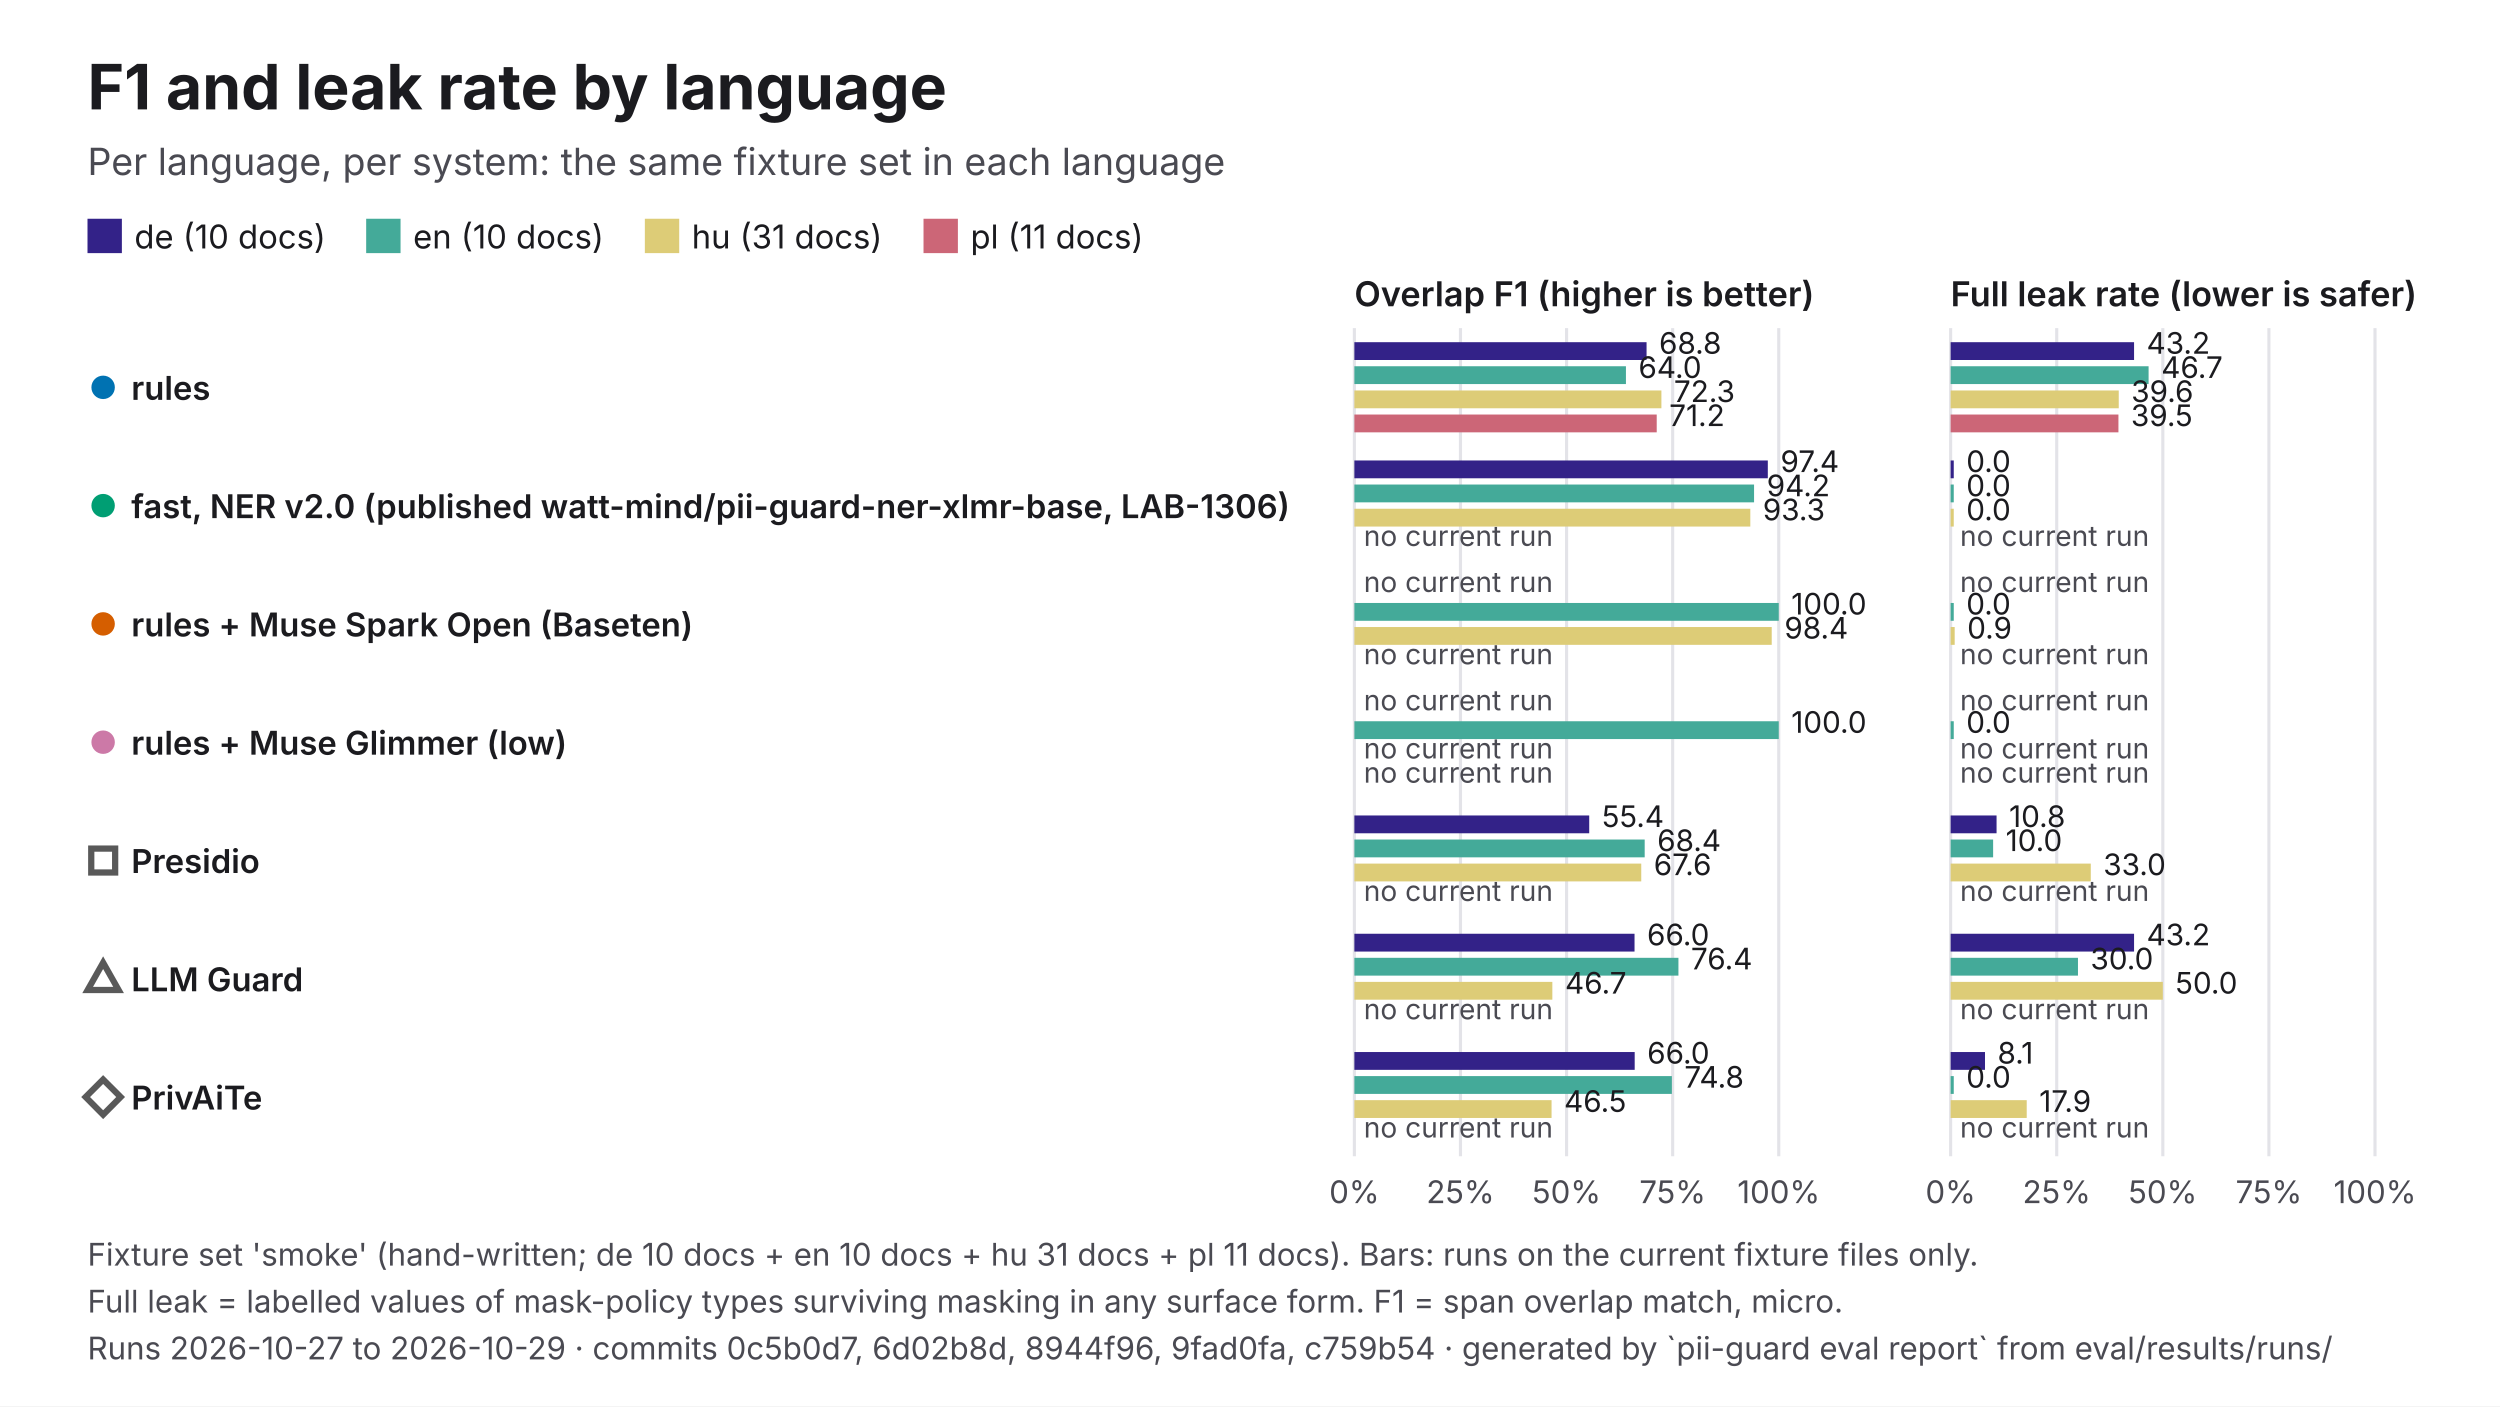
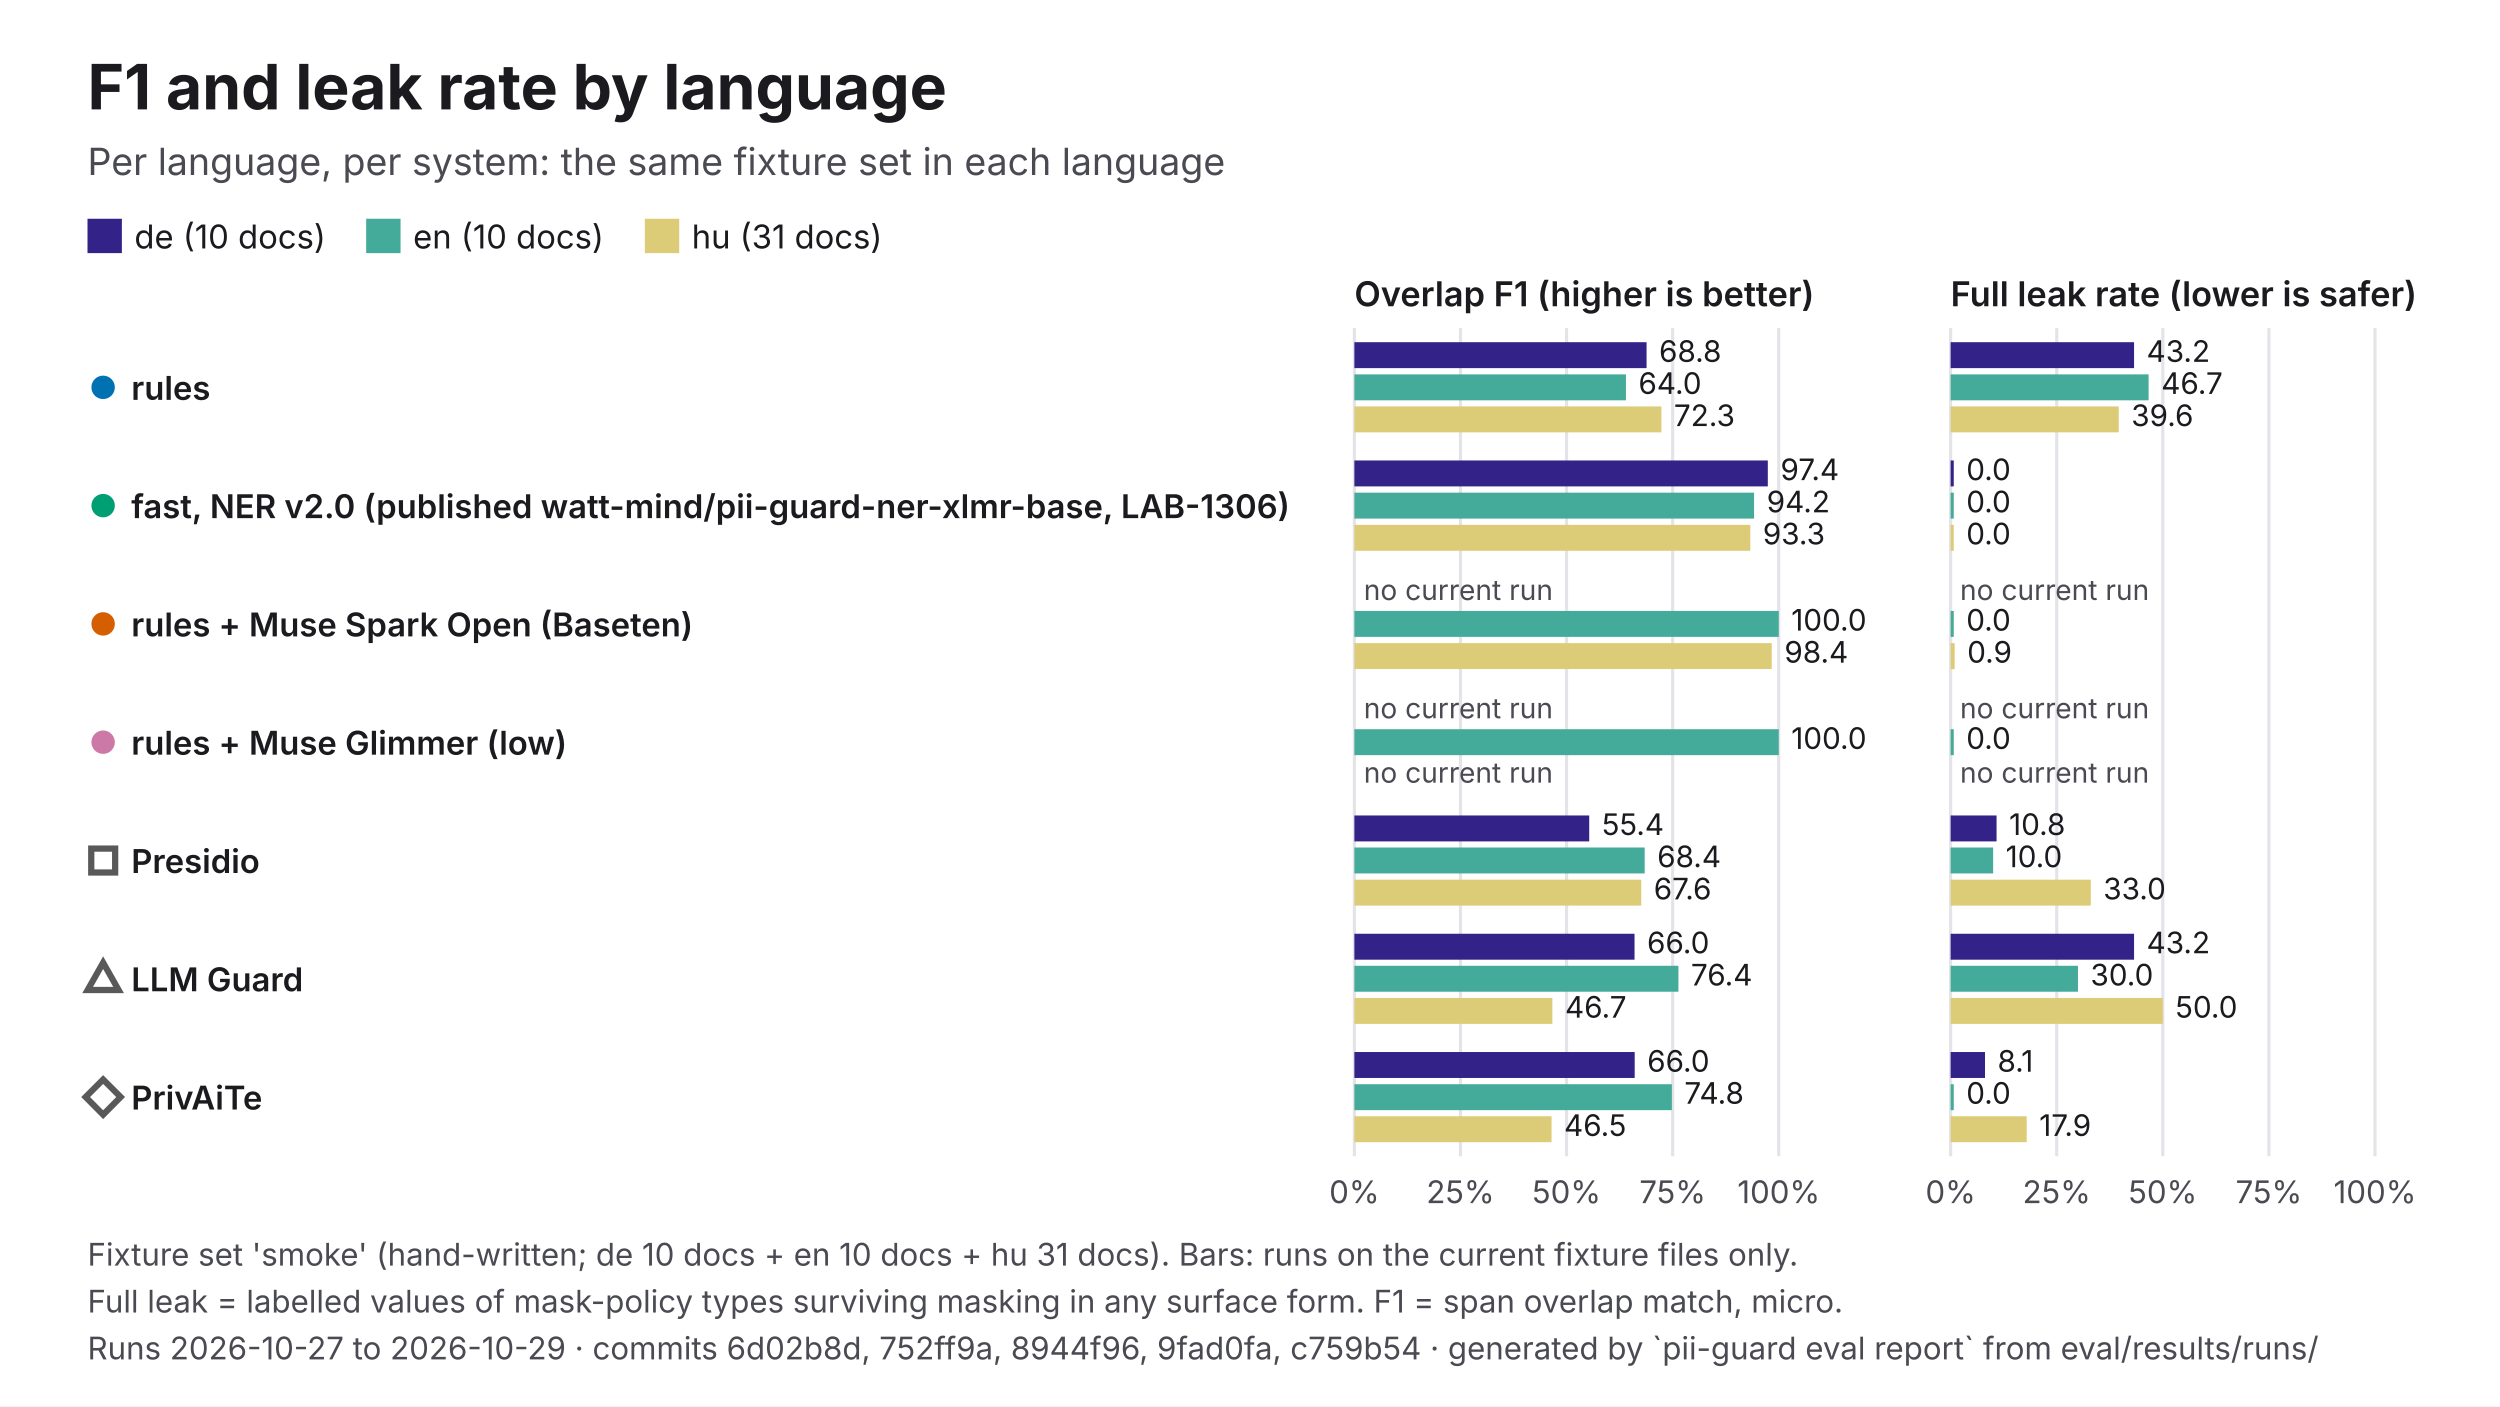
<svg xmlns="http://www.w3.org/2000/svg" viewBox="0 0 1600 900" width="1600" height="900" role="img" aria-labelledby="t d" font-family="Inter, 'Helvetica Neue', Helvetica, Arial, sans-serif">
  <rect width="1600" height="900" fill="#FFFFFF" />
  <text x="56" y="70" font-size="40" fill="#1B1B1F" font-weight="700">F1 and leak rate by language</text>
  <text x="56" y="112" font-size="24" fill="#4A4A52">Per language, per system: the same fixture set in each language</text>
  <rect x="56" y="140" width="22" height="22" fill="#332288" />
  <text x="86" y="159" font-size="21" fill="#1B1B1F">de (10 docs)</text>
  <rect x="234.35" y="140" width="22" height="22" fill="#44AA99" />
  <text x="264.4" y="159" font-size="21" fill="#1B1B1F">en (10 docs)</text>
  <rect x="412.7" y="140" width="22" height="22" fill="#DDCC77" />
  <text x="442.7" y="159" font-size="21" fill="#1B1B1F">hu (31 docs)</text>
-   <rect x="591.05" y="140" width="22" height="22" fill="#CC6677" />
-   <text x="621.1" y="159" font-size="21" fill="#1B1B1F">pl (11 docs)</text>
  <text x="866.8" y="196" font-size="22" fill="#1B1B1F" font-weight="600">Overlap F1 (higher is better)</text>
  <line x1="866.8" y1="210" x2="866.8" y2="740" stroke="#E3E3E8" stroke-width="2" />
  <text x="866.8" y="770" font-size="20" fill="#4A4A52" text-anchor="middle">0%</text>
  <line x1="934.7" y1="210" x2="934.7" y2="740" stroke="#E3E3E8" stroke-width="2" />
  <text x="934.7" y="770" font-size="20" fill="#4A4A52" text-anchor="middle">25%</text>
  <line x1="1002.6" y1="210" x2="1002.6" y2="740" stroke="#E3E3E8" stroke-width="2" />
  <text x="1002.6" y="770" font-size="20" fill="#4A4A52" text-anchor="middle">50%</text>
  <line x1="1070.5" y1="210" x2="1070.5" y2="740" stroke="#E3E3E8" stroke-width="2" />
  <text x="1070.5" y="770" font-size="20" fill="#4A4A52" text-anchor="middle">75%</text>
  <line x1="1138.4" y1="210" x2="1138.4" y2="740" stroke="#E3E3E8" stroke-width="2" />
  <text x="1138.4" y="770" font-size="20" fill="#4A4A52" text-anchor="middle">100%</text>
  <text x="1248.4" y="196" font-size="22" fill="#1B1B1F" font-weight="600">Full leak rate (lower is safer)</text>
  <line x1="1248.4" y1="210" x2="1248.4" y2="740" stroke="#E3E3E8" stroke-width="2" />
  <text x="1248.4" y="770" font-size="20" fill="#4A4A52" text-anchor="middle">0%</text>
  <line x1="1316.3" y1="210" x2="1316.3" y2="740" stroke="#E3E3E8" stroke-width="2" />
  <text x="1316.3" y="770" font-size="20" fill="#4A4A52" text-anchor="middle">25%</text>
  <line x1="1384.2" y1="210" x2="1384.2" y2="740" stroke="#E3E3E8" stroke-width="2" />
  <text x="1384.2" y="770" font-size="20" fill="#4A4A52" text-anchor="middle">50%</text>
  <line x1="1452.1" y1="210" x2="1452.1" y2="740" stroke="#E3E3E8" stroke-width="2" />
  <text x="1452.1" y="770" font-size="20" fill="#4A4A52" text-anchor="middle">75%</text>
  <line x1="1520" y1="210" x2="1520" y2="740" stroke="#E3E3E8" stroke-width="2" />
  <text x="1520" y="770" font-size="20" fill="#4A4A52" text-anchor="middle">100%</text>
  <circle cx="66" cy="247.9" r="9" fill="#0072B2" stroke="#FFFFFF" stroke-width="3" />
  <text x="84" y="255.9" font-size="21" fill="#1B1B1F" font-weight="600">rules</text>
-   <rect x="866.8" y="219" width="187" height="11.4" fill="#332288" />
-   <text x="1061.8" y="226.4" font-size="19" fill="#1B1B1F">68.8</text>
-   <rect x="1248.4" y="219" width="117.4" height="11.4" fill="#332288" />
-   <text x="1373.8" y="226.4" font-size="19" fill="#1B1B1F">43.2</text>
-   <rect x="866.8" y="234.4" width="173.8" height="11.4" fill="#44AA99" />
-   <text x="1048.6" y="241.9" font-size="19" fill="#1B1B1F">64.0</text>
-   <rect x="1248.4" y="234.4" width="126.7" height="11.4" fill="#44AA99" />
-   <text x="1383.2" y="241.9" font-size="19" fill="#1B1B1F">46.7</text>
-   <rect x="866.8" y="249.9" width="196.5" height="11.4" fill="#DDCC77" />
-   <text x="1071.3" y="257.3" font-size="19" fill="#1B1B1F">72.3</text>
-   <rect x="1248.4" y="249.9" width="107.6" height="11.4" fill="#DDCC77" />
-   <text x="1364" y="257.3" font-size="19" fill="#1B1B1F">39.6</text>
-   <rect x="866.8" y="265.3" width="193.5" height="11.4" fill="#CC6677" />
-   <text x="1068.3" y="272.7" font-size="19" fill="#1B1B1F">71.2</text>
-   <rect x="1248.4" y="265.3" width="107.4" height="11.4" fill="#CC6677" />
-   <text x="1363.8" y="272.7" font-size="19" fill="#1B1B1F">39.5</text>
+   <rect x="866.8" y="219" width="187" height="16.6" fill="#332288" />
+   <text x="1061.8" y="231.6" font-size="19" fill="#1B1B1F">68.8</text>
+   <rect x="1248.4" y="219" width="117.4" height="16.6" fill="#332288" />
+   <text x="1373.8" y="231.6" font-size="19" fill="#1B1B1F">43.2</text>
+   <rect x="866.8" y="239.6" width="173.8" height="16.6" fill="#44AA99" />
+   <text x="1048.6" y="252.1" font-size="19" fill="#1B1B1F">64.0</text>
+   <rect x="1248.4" y="239.6" width="126.7" height="16.6" fill="#44AA99" />
+   <text x="1383.2" y="252.1" font-size="19" fill="#1B1B1F">46.7</text>
+   <rect x="866.8" y="260.1" width="196.5" height="16.6" fill="#DDCC77" />
+   <text x="1071.3" y="272.7" font-size="19" fill="#1B1B1F">72.3</text>
+   <rect x="1248.4" y="260.1" width="107.6" height="16.6" fill="#DDCC77" />
+   <text x="1364" y="272.7" font-size="19" fill="#1B1B1F">39.6</text>
  <circle cx="66" cy="323.6" r="9" fill="#009E73" stroke="#FFFFFF" stroke-width="3" />
  <text x="84" y="331.6" font-size="21" fill="#1B1B1F" font-weight="600">fast, NER v2.0 (published watt-mind/pii-guard-ner-xlmr-base, LAB-1306)</text>
-   <rect x="866.8" y="294.7" width="264.6" height="11.4" fill="#332288" />
-   <text x="1139.5" y="302.1" font-size="19" fill="#1B1B1F">97.4</text>
-   <rect x="1248.4" y="294.7" width="2" height="11.4" fill="#332288" />
-   <text x="1258.4" y="302.1" font-size="19" fill="#1B1B1F">0.0</text>
-   <rect x="866.8" y="310.1" width="255.8" height="11.4" fill="#44AA99" />
-   <text x="1130.7" y="317.6" font-size="19" fill="#1B1B1F">94.2</text>
-   <rect x="1248.4" y="310.1" width="2" height="11.4" fill="#44AA99" />
-   <text x="1258.4" y="317.6" font-size="19" fill="#1B1B1F">0.0</text>
-   <rect x="866.8" y="325.6" width="253.4" height="11.4" fill="#DDCC77" />
-   <text x="1128.2" y="333" font-size="19" fill="#1B1B1F">93.3</text>
-   <rect x="1248.4" y="325.6" width="2" height="11.4" fill="#DDCC77" />
-   <text x="1258.4" y="333" font-size="19" fill="#1B1B1F">0.0</text>
-   <text x="872.8" y="349.4" font-size="18" fill="#4A4A52">no current run</text>
-   <text x="1254.4" y="349.4" font-size="18" fill="#4A4A52">no current run</text>
+   <rect x="866.8" y="294.7" width="264.6" height="16.6" fill="#332288" />
+   <text x="1139.5" y="307.3" font-size="19" fill="#1B1B1F">97.4</text>
+   <rect x="1248.4" y="294.7" width="2" height="16.6" fill="#332288" />
+   <text x="1258.4" y="307.3" font-size="19" fill="#1B1B1F">0.0</text>
+   <rect x="866.8" y="315.3" width="255.8" height="16.6" fill="#44AA99" />
+   <text x="1130.7" y="327.9" font-size="19" fill="#1B1B1F">94.2</text>
+   <rect x="1248.4" y="315.3" width="2" height="16.6" fill="#44AA99" />
+   <text x="1258.4" y="327.9" font-size="19" fill="#1B1B1F">0.0</text>
+   <rect x="866.8" y="335.9" width="253.4" height="16.6" fill="#DDCC77" />
+   <text x="1128.2" y="348.4" font-size="19" fill="#1B1B1F">93.3</text>
+   <rect x="1248.4" y="335.9" width="2" height="16.6" fill="#DDCC77" />
+   <text x="1258.4" y="348.4" font-size="19" fill="#1B1B1F">0.0</text>
  <circle cx="66" cy="399.3" r="9" fill="#D55E00" stroke="#FFFFFF" stroke-width="3" />
  <text x="84" y="407.3" font-size="21" fill="#1B1B1F" font-weight="600">rules + Muse Spark Open (Baseten)</text>
-   <text x="872.8" y="378.9" font-size="18" fill="#4A4A52">no current run</text>
-   <text x="1254.4" y="378.9" font-size="18" fill="#4A4A52">no current run</text>
-   <rect x="866.8" y="385.9" width="271.6" height="11.4" fill="#44AA99" />
-   <text x="1146.4" y="393.3" font-size="19" fill="#1B1B1F">100.0</text>
-   <rect x="1248.4" y="385.9" width="2" height="11.4" fill="#44AA99" />
-   <text x="1258.4" y="393.3" font-size="19" fill="#1B1B1F">0.0</text>
-   <rect x="866.8" y="401.3" width="267.1" height="11.4" fill="#DDCC77" />
-   <text x="1142" y="408.7" font-size="19" fill="#1B1B1F">98.4</text>
-   <rect x="1248.4" y="401.3" width="2.6" height="11.4" fill="#DDCC77" />
-   <text x="1259" y="408.7" font-size="19" fill="#1B1B1F">0.9</text>
-   <text x="872.8" y="425.1" font-size="18" fill="#4A4A52">no current run</text>
-   <text x="1254.4" y="425.1" font-size="18" fill="#4A4A52">no current run</text>
+   <text x="872.8" y="384" font-size="18" fill="#4A4A52">no current run</text>
+   <text x="1254.4" y="384" font-size="18" fill="#4A4A52">no current run</text>
+   <rect x="866.8" y="391" width="271.6" height="16.6" fill="#44AA99" />
+   <text x="1146.4" y="403.6" font-size="19" fill="#1B1B1F">100.0</text>
+   <rect x="1248.4" y="391" width="2" height="16.6" fill="#44AA99" />
+   <text x="1258.4" y="403.6" font-size="19" fill="#1B1B1F">0.0</text>
+   <rect x="866.8" y="411.6" width="267.1" height="16.6" fill="#DDCC77" />
+   <text x="1142" y="424.1" font-size="19" fill="#1B1B1F">98.4</text>
+   <rect x="1248.4" y="411.6" width="2.6" height="16.6" fill="#DDCC77" />
+   <text x="1259" y="424.1" font-size="19" fill="#1B1B1F">0.9</text>
  <circle cx="66" cy="475" r="9" fill="#CC79A7" stroke="#FFFFFF" stroke-width="3" />
  <text x="84" y="483" font-size="21" fill="#1B1B1F" font-weight="600">rules + Muse Glimmer (low)</text>
-   <text x="872.8" y="454.6" font-size="18" fill="#4A4A52">no current run</text>
-   <text x="1254.4" y="454.6" font-size="18" fill="#4A4A52">no current run</text>
-   <rect x="866.8" y="461.6" width="271.6" height="11.4" fill="#44AA99" />
-   <text x="1146.4" y="469" font-size="19" fill="#1B1B1F">100.0</text>
-   <rect x="1248.4" y="461.6" width="2" height="11.4" fill="#44AA99" />
-   <text x="1258.4" y="469" font-size="19" fill="#1B1B1F">0.0</text>
-   <text x="872.8" y="485.4" font-size="18" fill="#4A4A52">no current run</text>
-   <text x="1254.4" y="485.4" font-size="18" fill="#4A4A52">no current run</text>
+   <text x="872.8" y="459.7" font-size="18" fill="#4A4A52">no current run</text>
+   <text x="1254.4" y="459.7" font-size="18" fill="#4A4A52">no current run</text>
+   <rect x="866.8" y="466.7" width="271.6" height="16.6" fill="#44AA99" />
+   <text x="1146.4" y="479.3" font-size="19" fill="#1B1B1F">100.0</text>
+   <rect x="1248.4" y="466.7" width="2" height="16.6" fill="#44AA99" />
+   <text x="1258.4" y="479.3" font-size="19" fill="#1B1B1F">0.0</text>
  <text x="872.8" y="500.9" font-size="18" fill="#4A4A52">no current run</text>
  <text x="1254.4" y="500.9" font-size="18" fill="#4A4A52">no current run</text>
  <rect x="58.4" y="543.1" width="15.3" height="15.3" fill="#FFFFFF" stroke="#595959" stroke-width="4" />
  <text x="84" y="558.7" font-size="21" fill="#1B1B1F" font-weight="600">Presidio</text>
-   <rect x="866.8" y="521.9" width="150.3" height="11.4" fill="#332288" />
-   <text x="1025.2" y="529.3" font-size="19" fill="#1B1B1F">55.4</text>
-   <rect x="1248.4" y="521.9" width="29.4" height="11.4" fill="#332288" />
-   <text x="1285.8" y="529.3" font-size="19" fill="#1B1B1F">10.8</text>
-   <rect x="866.8" y="537.3" width="185.8" height="11.4" fill="#44AA99" />
-   <text x="1060.6" y="544.7" font-size="19" fill="#1B1B1F">68.4</text>
-   <rect x="1248.4" y="537.3" width="27.2" height="11.4" fill="#44AA99" />
-   <text x="1283.6" y="544.7" font-size="19" fill="#1B1B1F">10.0</text>
-   <rect x="866.8" y="552.7" width="183.6" height="11.4" fill="#DDCC77" />
-   <text x="1058.4" y="560.1" font-size="19" fill="#1B1B1F">67.6</text>
-   <rect x="1248.4" y="552.7" width="89.7" height="11.4" fill="#DDCC77" />
-   <text x="1346.1" y="560.1" font-size="19" fill="#1B1B1F">33.0</text>
-   <text x="872.8" y="576.6" font-size="18" fill="#4A4A52">no current run</text>
-   <text x="1254.4" y="576.6" font-size="18" fill="#4A4A52">no current run</text>
+   <rect x="866.8" y="521.9" width="150.3" height="16.6" fill="#332288" />
+   <text x="1025.2" y="534.4" font-size="19" fill="#1B1B1F">55.4</text>
+   <rect x="1248.4" y="521.9" width="29.4" height="16.6" fill="#332288" />
+   <text x="1285.8" y="534.4" font-size="19" fill="#1B1B1F">10.8</text>
+   <rect x="866.8" y="542.4" width="185.8" height="16.6" fill="#44AA99" />
+   <text x="1060.6" y="555" font-size="19" fill="#1B1B1F">68.4</text>
+   <rect x="1248.4" y="542.4" width="27.2" height="16.6" fill="#44AA99" />
+   <text x="1283.6" y="555" font-size="19" fill="#1B1B1F">10.0</text>
+   <rect x="866.8" y="563" width="183.6" height="16.6" fill="#DDCC77" />
+   <text x="1058.4" y="575.6" font-size="19" fill="#1B1B1F">67.6</text>
+   <rect x="1248.4" y="563" width="89.7" height="16.6" fill="#DDCC77" />
+   <text x="1346.1" y="575.6" font-size="19" fill="#1B1B1F">33.0</text>
  <polygon points="66,616.1 75.9,633.6 56.1,633.6" fill="#FFFFFF" stroke="#595959" stroke-width="4" />
  <text x="84" y="634.4" font-size="21" fill="#1B1B1F" font-weight="600">LLM Guard</text>
-   <rect x="866.8" y="597.6" width="179.3" height="11.4" fill="#332288" />
-   <text x="1054.1" y="605" font-size="19" fill="#1B1B1F">66.0</text>
-   <rect x="1248.4" y="597.6" width="117.4" height="11.4" fill="#332288" />
-   <text x="1373.8" y="605" font-size="19" fill="#1B1B1F">43.2</text>
-   <rect x="866.8" y="613" width="207.4" height="11.4" fill="#44AA99" />
-   <text x="1082.2" y="620.4" font-size="19" fill="#1B1B1F">76.4</text>
-   <rect x="1248.4" y="613" width="81.5" height="11.4" fill="#44AA99" />
-   <text x="1337.9" y="620.4" font-size="19" fill="#1B1B1F">30.0</text>
-   <rect x="866.8" y="628.4" width="126.7" height="11.4" fill="#DDCC77" />
-   <text x="1001.6" y="635.9" font-size="19" fill="#1B1B1F">46.7</text>
-   <rect x="1248.4" y="628.4" width="135.8" height="11.4" fill="#DDCC77" />
-   <text x="1392.2" y="635.9" font-size="19" fill="#1B1B1F">50.0</text>
-   <text x="872.8" y="652.3" font-size="18" fill="#4A4A52">no current run</text>
-   <text x="1254.4" y="652.3" font-size="18" fill="#4A4A52">no current run</text>
+   <rect x="866.8" y="597.6" width="179.3" height="16.6" fill="#332288" />
+   <text x="1054.1" y="610.1" font-size="19" fill="#1B1B1F">66.0</text>
+   <rect x="1248.4" y="597.6" width="117.4" height="16.6" fill="#332288" />
+   <text x="1373.8" y="610.1" font-size="19" fill="#1B1B1F">43.2</text>
+   <rect x="866.8" y="618.1" width="207.4" height="16.6" fill="#44AA99" />
+   <text x="1082.2" y="630.7" font-size="19" fill="#1B1B1F">76.4</text>
+   <rect x="1248.4" y="618.1" width="81.5" height="16.6" fill="#44AA99" />
+   <text x="1337.9" y="630.7" font-size="19" fill="#1B1B1F">30.0</text>
+   <rect x="866.8" y="638.7" width="126.7" height="16.6" fill="#DDCC77" />
+   <text x="1001.6" y="651.3" font-size="19" fill="#1B1B1F">46.7</text>
+   <rect x="1248.4" y="638.7" width="135.8" height="16.6" fill="#DDCC77" />
+   <text x="1392.2" y="651.3" font-size="19" fill="#1B1B1F">50.0</text>
  <polygon points="66,690.9 77.2,702.1 66,713.4 54.8,702.1" fill="#FFFFFF" stroke="#595959" stroke-width="4" />
  <text x="84" y="710.1" font-size="21" fill="#1B1B1F" font-weight="600">PrivAiTe</text>
-   <rect x="866.8" y="673.3" width="179.4" height="11.4" fill="#332288" />
-   <text x="1054.2" y="680.7" font-size="19" fill="#1B1B1F">66.0</text>
-   <rect x="1248.4" y="673.3" width="22" height="11.4" fill="#332288" />
-   <text x="1278.4" y="680.7" font-size="19" fill="#1B1B1F">8.1</text>
-   <rect x="866.8" y="688.7" width="203.2" height="11.4" fill="#44AA99" />
-   <text x="1078" y="696.1" font-size="19" fill="#1B1B1F">74.8</text>
-   <rect x="1248.4" y="688.7" width="2" height="11.4" fill="#44AA99" />
-   <text x="1258.4" y="696.1" font-size="19" fill="#1B1B1F">0.0</text>
-   <rect x="866.8" y="704.1" width="126.2" height="11.4" fill="#DDCC77" />
-   <text x="1001" y="711.6" font-size="19" fill="#1B1B1F">46.5</text>
-   <rect x="1248.4" y="704.1" width="48.7" height="11.4" fill="#DDCC77" />
-   <text x="1305.1" y="711.6" font-size="19" fill="#1B1B1F">17.9</text>
-   <text x="872.8" y="728" font-size="18" fill="#4A4A52">no current run</text>
-   <text x="1254.4" y="728" font-size="18" fill="#4A4A52">no current run</text>
-   <text x="56" y="810" font-size="20" fill="#4A4A52">Fixture set 'smoke' (hand-written; de 10 docs + en 10 docs + hu 31 docs + pl 11 docs). Bars: runs on the current fixture files only.</text>
+   <rect x="866.8" y="673.3" width="179.4" height="16.6" fill="#332288" />
+   <text x="1054.2" y="685.9" font-size="19" fill="#1B1B1F">66.0</text>
+   <rect x="1248.4" y="673.3" width="22" height="16.6" fill="#332288" />
+   <text x="1278.4" y="685.9" font-size="19" fill="#1B1B1F">8.1</text>
+   <rect x="866.8" y="693.9" width="203.2" height="16.6" fill="#44AA99" />
+   <text x="1078" y="706.4" font-size="19" fill="#1B1B1F">74.8</text>
+   <rect x="1248.4" y="693.9" width="2" height="16.6" fill="#44AA99" />
+   <text x="1258.4" y="706.4" font-size="19" fill="#1B1B1F">0.0</text>
+   <rect x="866.8" y="714.4" width="126.2" height="16.6" fill="#DDCC77" />
+   <text x="1001" y="727" font-size="19" fill="#1B1B1F">46.5</text>
+   <rect x="1248.4" y="714.4" width="48.7" height="16.6" fill="#DDCC77" />
+   <text x="1305.1" y="727" font-size="19" fill="#1B1B1F">17.9</text>
+   <text x="56" y="810" font-size="20" fill="#4A4A52">Fixture set 'smoke' (hand-written; de 10 docs + en 10 docs + hu 31 docs). Bars: runs on the current fixture files only.</text>
  <text x="56" y="840" font-size="20" fill="#4A4A52">Full leak = labelled values of mask-policy types surviving masking in any surface form. F1 = span overlap match, micro.</text>
-   <text x="56" y="870" font-size="20" fill="#4A4A52">Runs 2026-10-27 to 2026-10-29 · commits 0c5b0d7, 6d02b8d, 8944f96, 9fad0fa, c759b54 · generated by `pii-guard eval report` from eval/results/runs/</text>
+   <text x="56" y="870" font-size="20" fill="#4A4A52">Runs 2026-10-27 to 2026-10-29 · commits 6d02b8d, 752ff9a, 8944f96, 9fad0fa, c759b54 · generated by `pii-guard eval report` from eval/results/runs/</text>
</svg>
